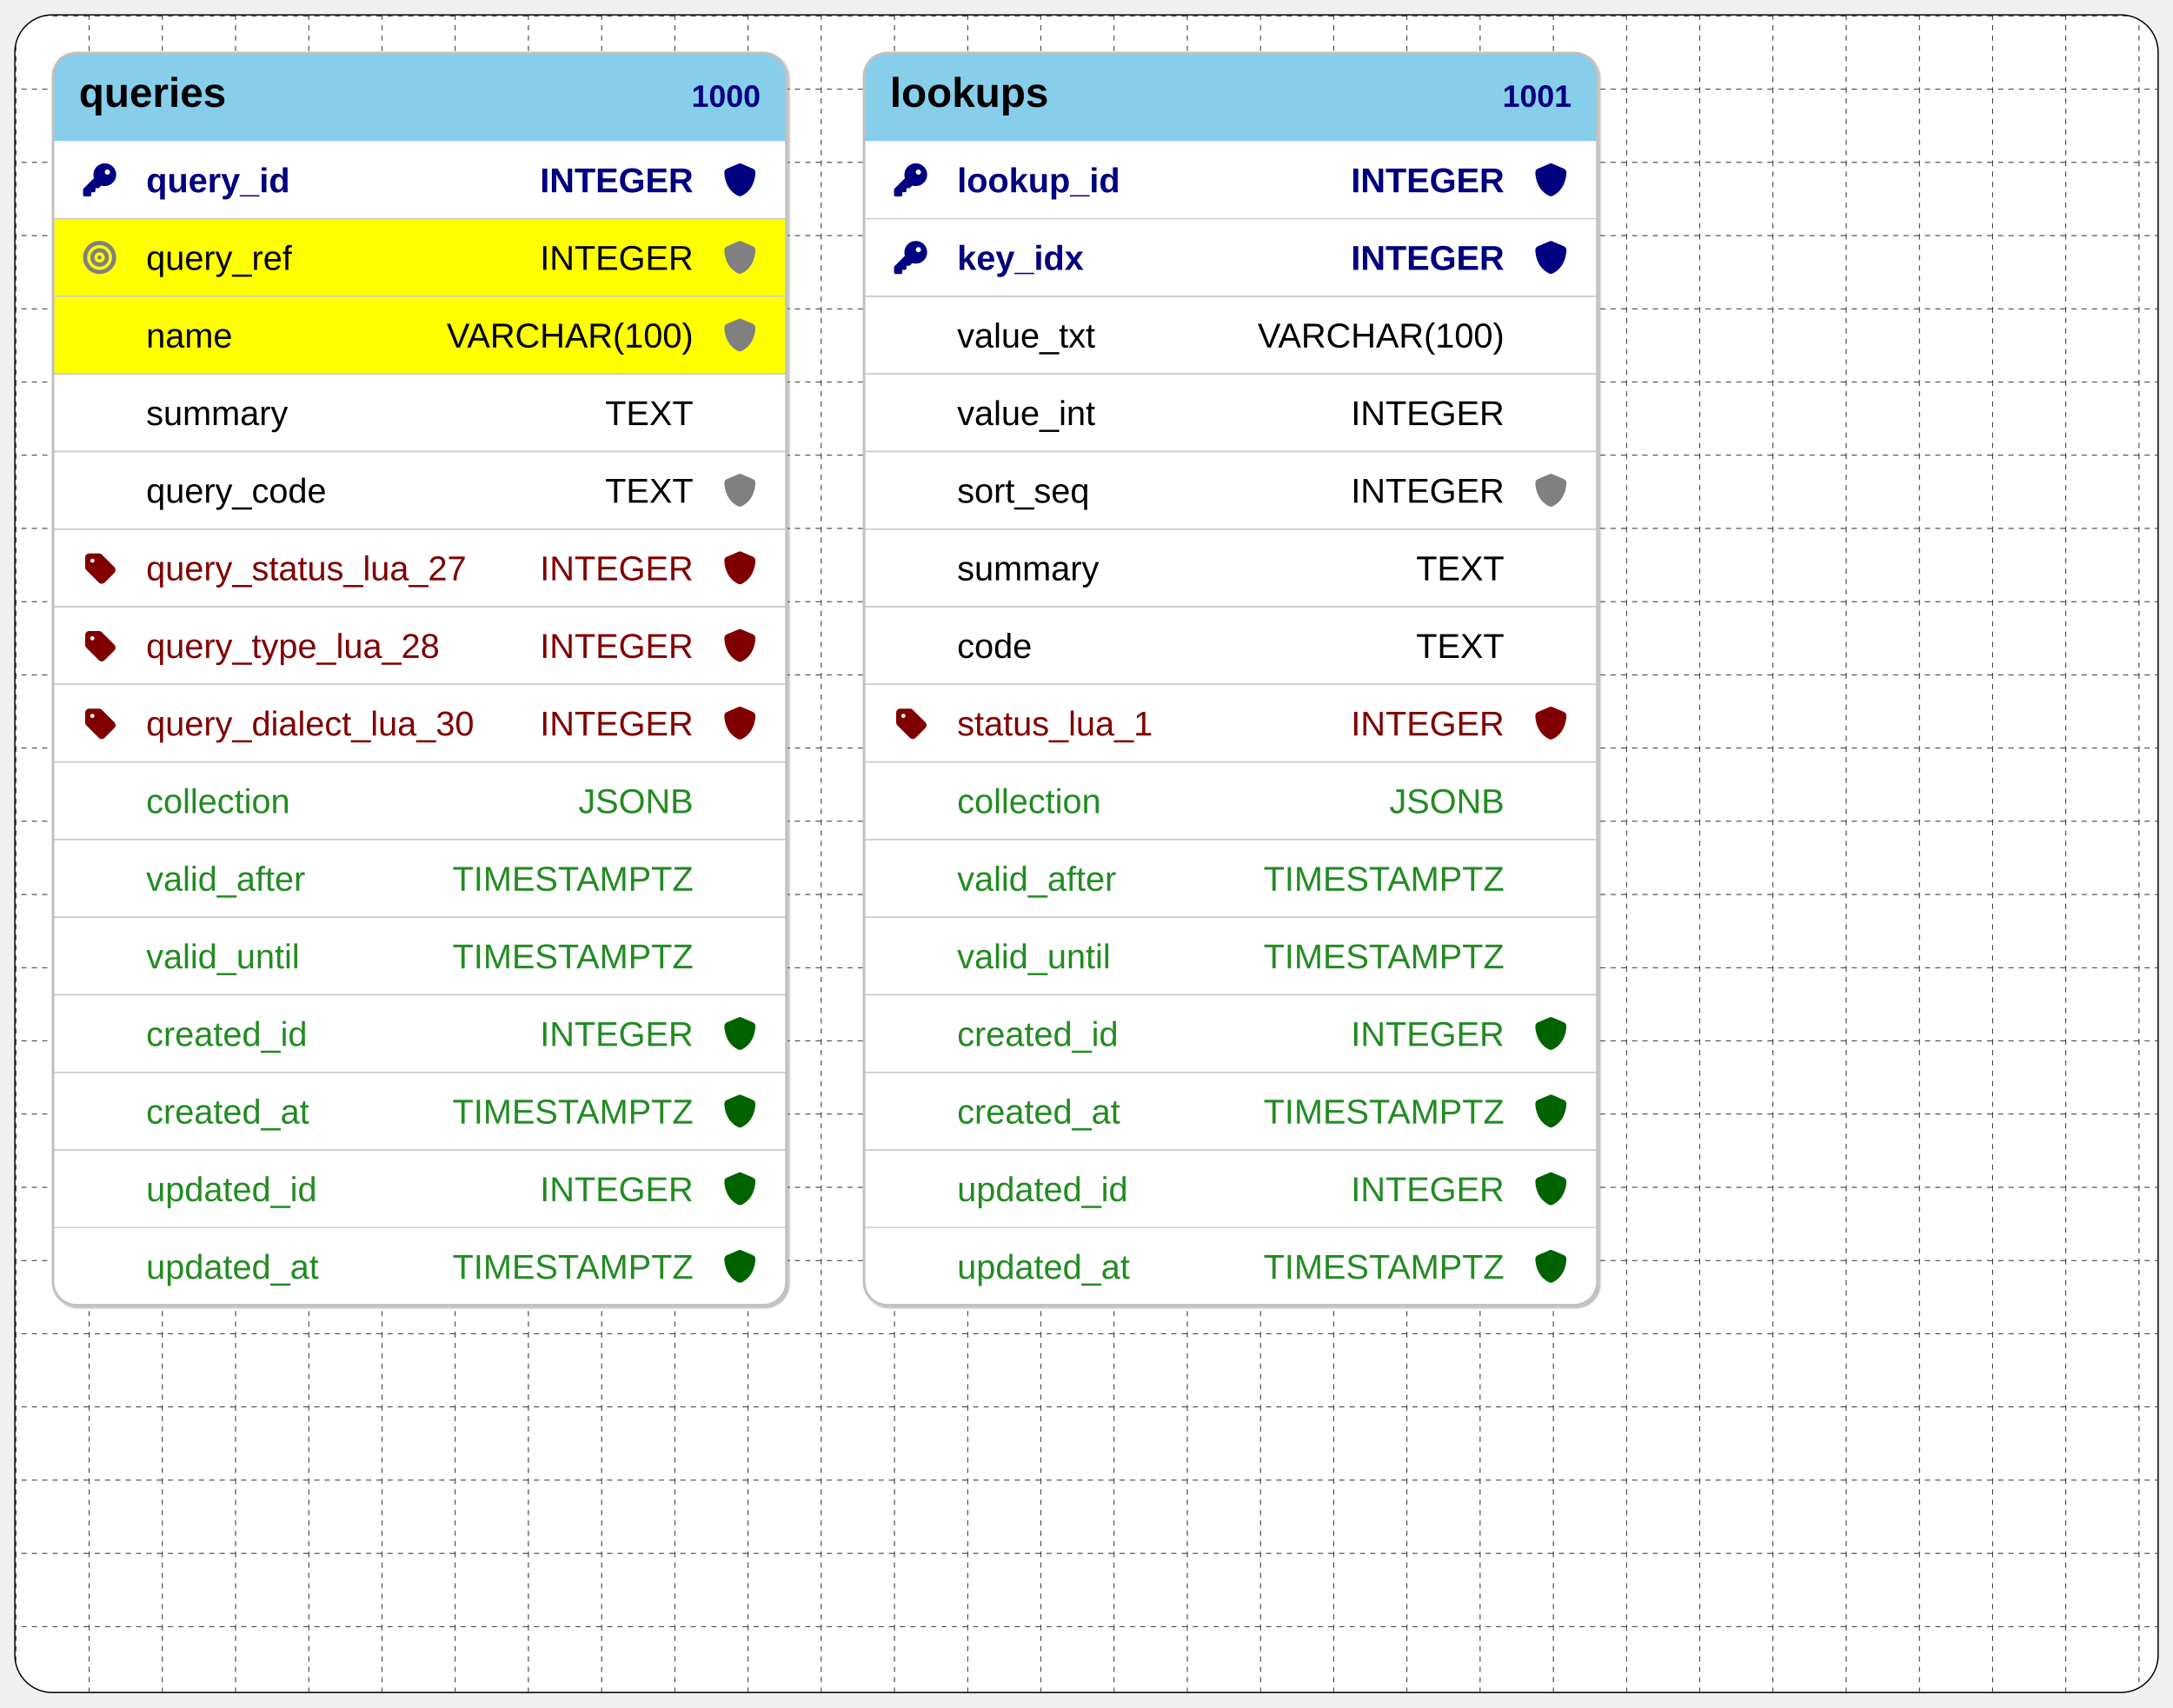
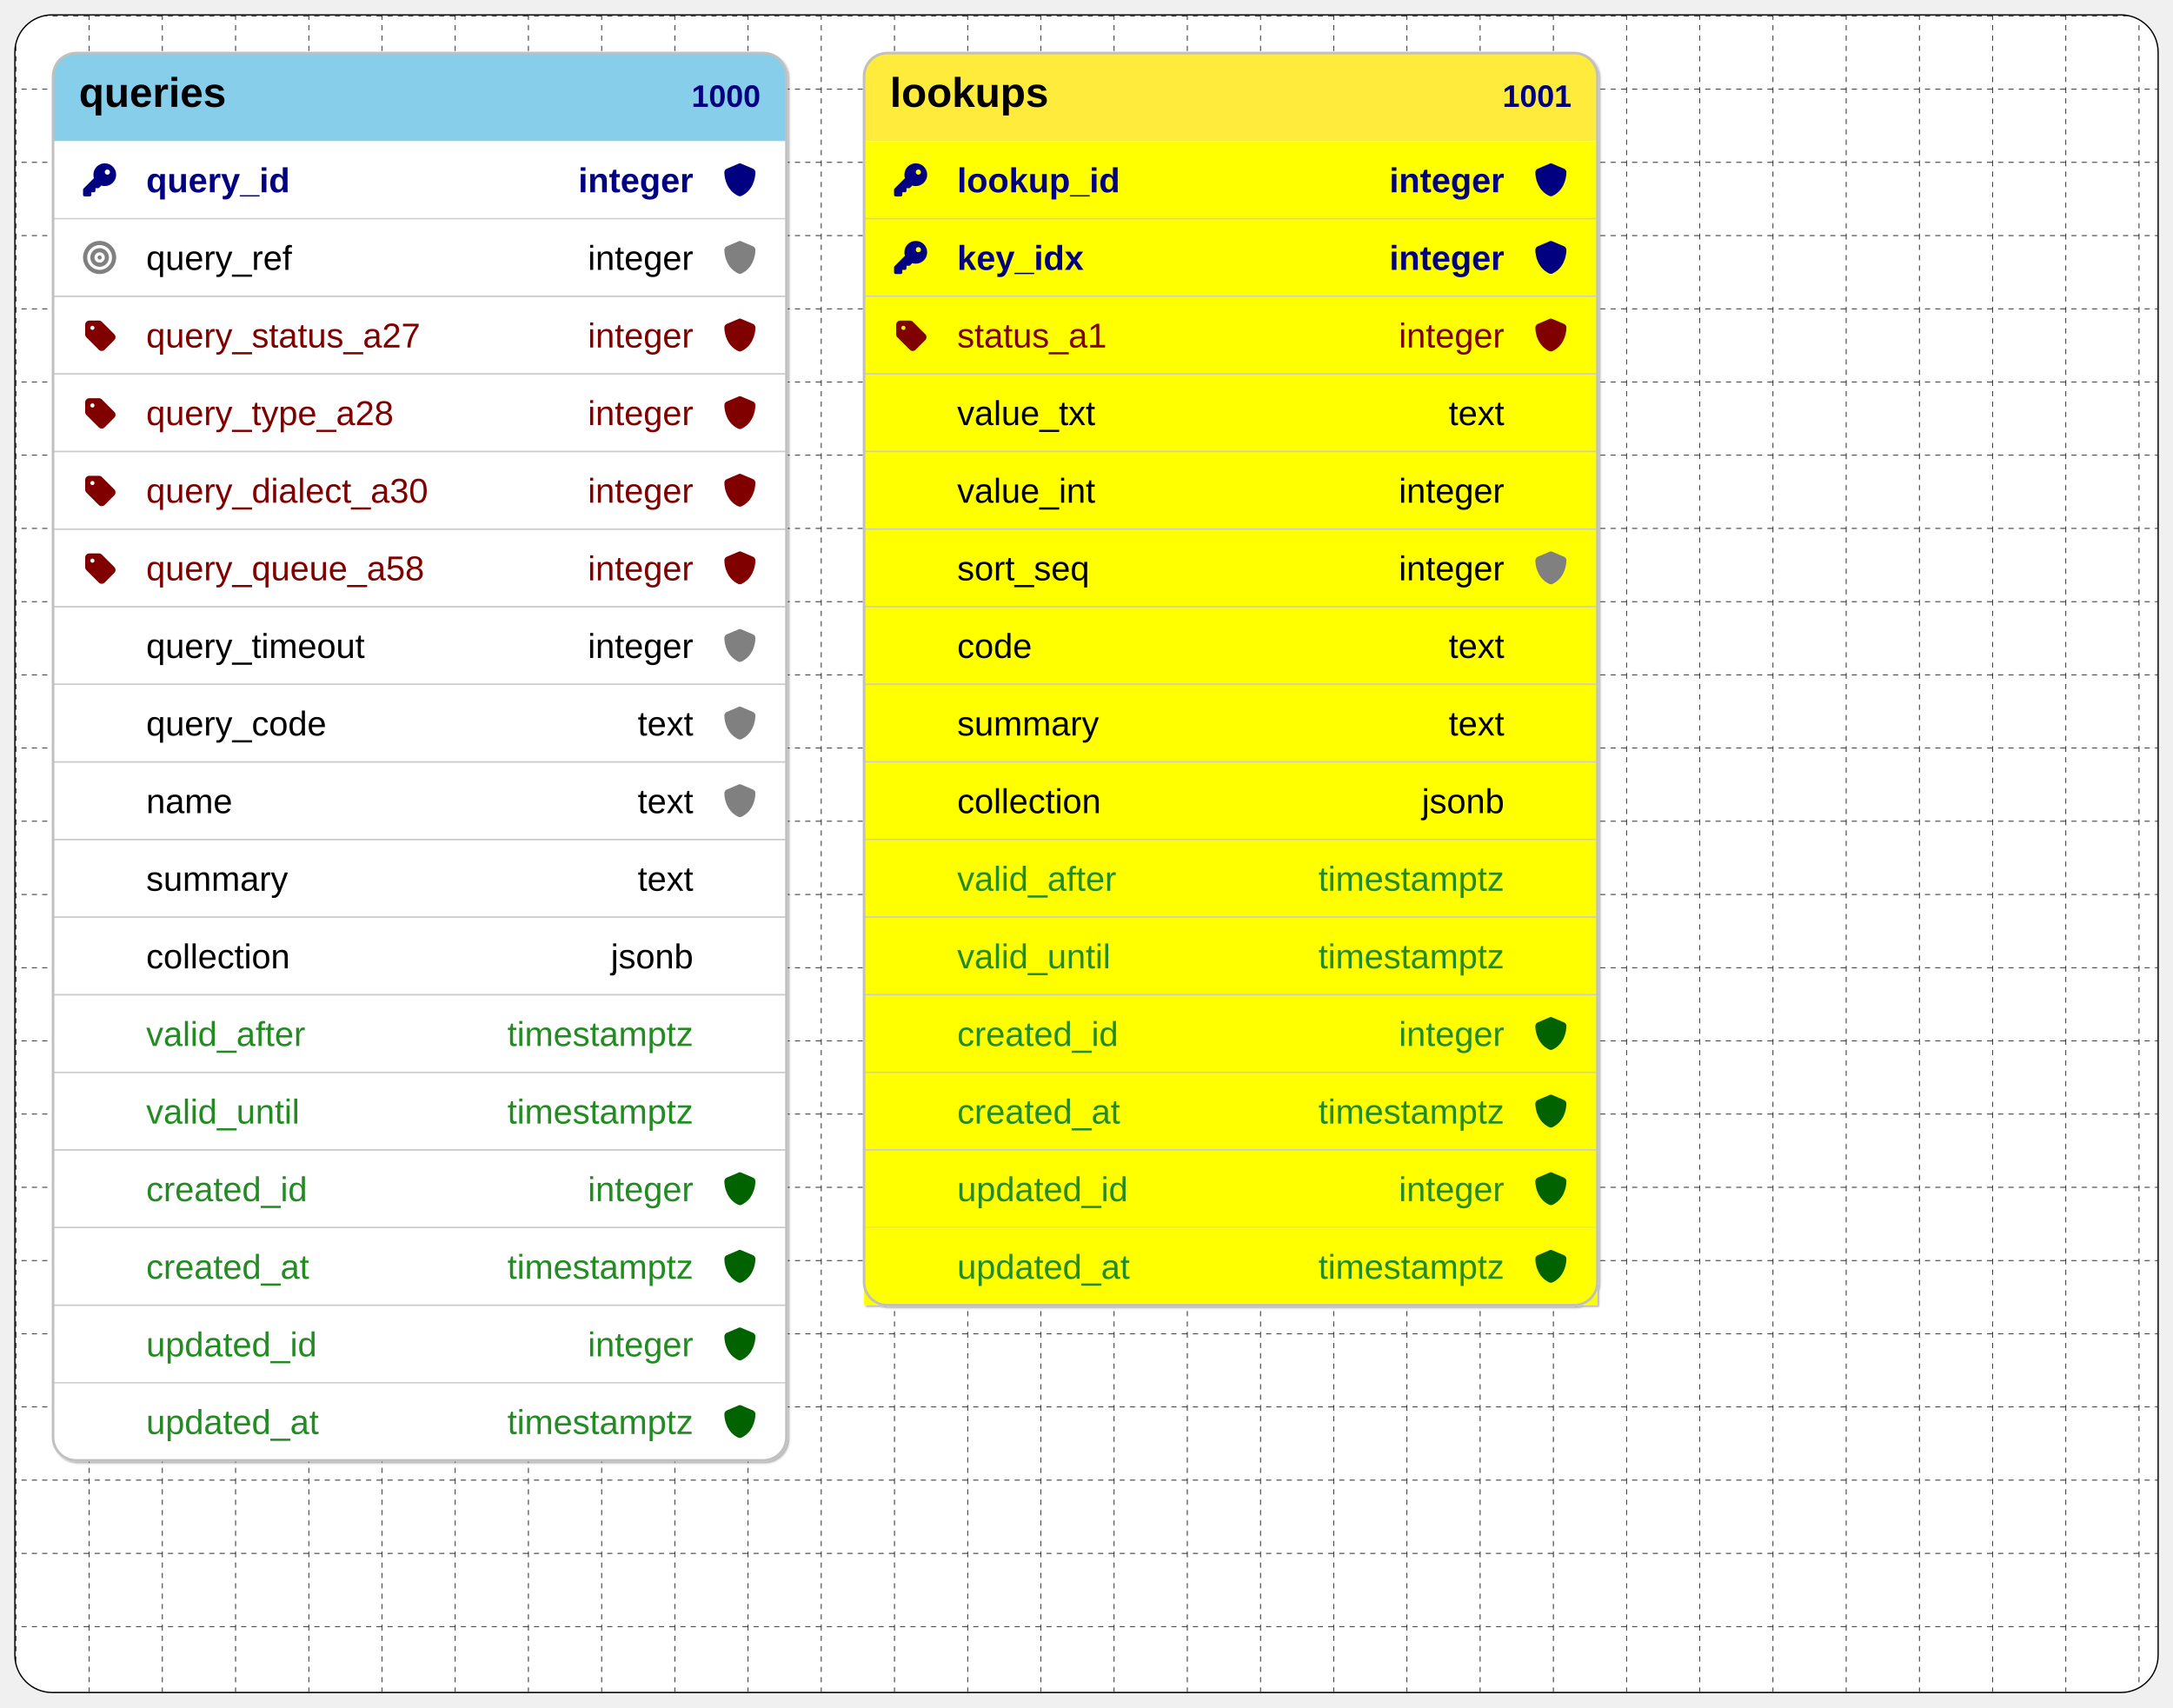
<svg xmlns="http://www.w3.org/2000/svg" width="2520" height="1980" viewBox="0 0 2520 1980">
  <defs>
    <clipPath id="border-clip">
      <rect x="18" y="18" width="2484" height="1944" rx="42.51" ry="42.51" />
    </clipPath>
  </defs>
  <rect x="18" y="18" width="2484" height="1944" fill="none" stroke="black" stroke-width="3" rx="42.51" ry="42.51" />
  <rect x="18" y="18" width="2484" height="1944" fill="white" clip-path="url(#border-clip)" />
  <defs>
    <pattern id="grid" width="84.9" height="84.9" patternUnits="userSpaceOnUse" x="18" y="18">
      <path d="M 84.9 0 L 0 0 0 84.9" fill="none" stroke="black" stroke-width="1.5" stroke-dasharray="6,6" />
    </pattern>
  </defs>
  <rect x="18" y="18" width="2484" height="1944" fill="url(#grid)" clip-path="url(#border-clip)" />
  <g id="erd-content" transform="translate(0, 0)">
    <defs>
      <clipPath id="layout-region-clip">
        <rect x="42.51" y="42.51" width="2434.98" height="1894.98" rx="42.51" ry="42.51" />
      </clipPath>
    </defs>
    <defs>
      <symbol id="not-null-icon-black" viewBox="0 0 640 640">
        <path d="M320 64C324.6 64 329.2 65 333.4 66.9L521.8 146.8C543.8 156.1 560.2 177.8 560.1 204C559.6 303.2 518.8 484.7 346.5 567.2C329.8 575.2 310.4 575.2 293.7 567.2C121.3 484.7 80.6 303.2 80.1 204C80 177.8 96.4 156.1 118.4 146.8L306.7 66.9C310.9 65 315.4 64 320 64z" fill="gray" />
      </symbol>
      <symbol id="not-null-icon-darkgreen" viewBox="0 0 640 640">
        <path d="M320 64C324.6 64 329.2 65 333.4 66.9L521.8 146.8C543.8 156.1 560.2 177.8 560.1 204C559.6 303.2 518.8 484.7 346.5 567.2C329.8 575.2 310.4 575.2 293.7 567.2C121.3 484.7 80.6 303.2 80.1 204C80 177.8 96.4 156.1 118.4 146.8L306.7 66.9C310.9 65 315.4 64 320 64z" fill="darkgreen" />
      </symbol>
      <symbol id="not-null-icon-navy" viewBox="0 0 640 640">
        <path d="M320 64C324.6 64 329.2 65 333.4 66.9L521.8 146.8C543.8 156.1 560.2 177.8 560.1 204C559.6 303.2 518.8 484.7 346.5 567.2C329.8 575.2 310.4 575.2 293.7 567.2C121.3 484.7 80.6 303.2 80.1 204C80 177.8 96.4 156.1 118.4 146.8L306.7 66.9C310.9 65 315.4 64 320 64z" fill="navy" />
      </symbol>
      <symbol id="not-null-icon-maroon" viewBox="0 0 640 640">
        <path d="M320 64C324.6 64 329.2 65 333.4 66.9L521.8 146.8C543.8 156.1 560.2 177.8 560.1 204C559.6 303.2 518.8 484.7 346.5 567.2C329.8 575.2 310.4 575.2 293.7 567.2C121.3 484.7 80.6 303.2 80.1 204C80 177.8 96.4 156.1 118.4 146.8L306.7 66.9C310.9 65 315.4 64 320 64z" fill="maroon" />
      </symbol>
      <symbol id="key-icon-navy" viewBox="0 0 640 640">
        <path d="M400 416C497.2 416 576 337.2 576 240C576 142.8 497.2 64 400 64C302.8 64 224 142.8 224 240C224 258.7 226.9 276.8 232.3 293.7L71 455C66.5 459.5 64 465.6 64 472L64 552C64 565.3 74.7 576 88 576L168 576C181.3 576 192 565.3 192 552L192 512L232 512C245.3 512 256 501.3 256 488L256 448L296 448C302.4 448 308.5 445.5 313 441L346.3 407.7C363.2 413.1 381.3 416 400 416zM440 160C462.1 160 480 177.9 480 200C480 222.1 462.1 240 440 240C417.9 240 400 222.1 400 200C400 177.9 417.9 160 440 160z" fill="navy" />
      </symbol>
      <symbol id="key-icon-darkgreen" viewBox="0 0 640 640">
        <path d="M400 416C497.2 416 576 337.2 576 240C576 142.8 497.2 64 400 64C302.8 64 224 142.8 224 240C224 258.7 226.9 276.8 232.3 293.7L71 455C66.5 459.5 64 465.6 64 472L64 552C64 565.3 74.7 576 88 576L168 576C181.3 576 192 565.3 192 552L192 512L232 512C245.3 512 256 501.3 256 488L256 448L296 448C302.4 448 308.5 445.5 313 441L346.3 407.7C363.2 413.1 381.3 416 400 416zM440 160C462.1 160 480 177.9 480 200C480 222.1 462.1 240 440 240C417.9 240 400 222.1 400 200C400 177.9 417.9 160 440 160z" fill="darkgreen" />
      </symbol>
      <symbol id="key-icon-gray" viewBox="0 0 640 640">
        <path d="M400 416C497.2 416 576 337.2 576 240C576 142.8 497.2 64 400 64C302.8 64 224 142.8 224 240C224 258.7 226.9 276.8 232.3 293.7L71 455C66.5 459.5 64 465.6 64 472L64 552C64 565.3 74.7 576 88 576L168 576C181.3 576 192 565.3 192 552L192 512L232 512C245.3 512 256 501.3 256 488L256 448L296 448C302.4 448 308.5 445.5 313 441L346.3 407.7C363.2 413.1 381.3 416 400 416zM440 160C462.1 160 480 177.9 480 200C480 222.1 462.1 240 440 240C417.9 240 400 222.1 400 200C400 177.9 417.9 160 440 160z" fill="gray" />
      </symbol>
      <symbol id="lookup-icon-gray" viewBox="0 0 640 640">
        <path d="M96.5 160L96.5 309.5C96.5 326.5 103.2 342.8 115.2 354.8L307.2 546.8C332.2 571.8 372.7 571.8 397.7 546.8L547.2 397.3C572.2 372.3 572.2 331.8 547.2 306.8L355.2 114.8C343.2 102.7 327 96 310 96L160.5 96C125.2 96 96.5 124.7 96.5 160zM208.5 176C226.2 176 240.5 190.3 240.5 208C240.5 225.7 226.2 240 208.5 240C190.8 240 176.5 225.7 176.5 208C176.5 190.3 190.8 176 208.5 176z" fill="gray" />
      </symbol>
      <symbol id="lookup-icon-maroon" viewBox="0 0 640 640">
        <path d="M96.5 160L96.5 309.5C96.5 326.5 103.2 342.8 115.2 354.8L307.2 546.8C332.2 571.8 372.7 571.8 397.7 546.8L547.2 397.3C572.2 372.3 572.2 331.8 547.2 306.8L355.2 114.8C343.2 102.7 327 96 310 96L160.5 96C125.2 96 96.5 124.7 96.5 160zM208.5 176C226.2 176 240.5 190.3 240.5 208C240.5 225.7 226.2 240 208.5 240C190.8 240 176.5 225.7 176.5 208C176.5 190.3 190.8 176 208.5 176z" fill="maroon" />
      </symbol>
      <symbol id="unique-icon-gray" viewBox="0 0 640 640">
        <path d="M512 320C512 214 426 128 320 128C214 128 128 214 128 320C128 426 214 512 320 512C426 512 512 426 512 320zM64 320C64 178.6 178.6 64 320 64C461.4 64 576 178.6 576 320C576 461.4 461.4 576 320 576C178.6 576 64 461.4 64 320zM320 400C364.2 400 400 364.2 400 320C400 275.8 364.2 240 320 240C275.8 240 240 275.8 240 320C240 364.2 275.8 400 320 400zM320 176C399.5 176 464 240.5 464 320C464 399.5 399.5 464 320 464C240.5 464 176 399.5 176 320C176 240.5 240.5 176 320 176zM288 320C288 302.3 302.3 288 320 288C337.7 288 352 302.3 352 320C352 337.7 337.7 352 320 352C302.3 352 288 337.7 288 320z" fill="gray" />
      </symbol>
    </defs>
    <g clip-path="url(#layout-region-clip)">
      <defs>
        <filter id="shadow-queries" x="-20%" y="-20%" width="140%" height="140%">
          <feDropShadow dx="2" dy="2" stdDeviation="1.5" flood-color="rgba(0,0,0,0.3)" />
        </filter>
      </defs>
      <g transform="translate(59.52, 59.52)" filter="url(#shadow-queries)">
-         <rect x="2" y="2" width="850.5" height="1452.06" fill="white" stroke="transparent" stroke-width="3" rx="27" ry="27" />
+         <rect x="2" y="2" width="850.5" height="1632.06" fill="white" stroke="transparent" stroke-width="3" rx="27" ry="27" />
        <path d="M 29 2 L 825.5 2 Q 852.5 2 852.5 29 L 852.5 104.06 L 2 104.06 L 2 29 Q 2 2 29 2 Z" fill="skyblue" stroke="transparent" stroke-width="6" />
        <text x="32" y="64.37" font-family="Cairo, Arial, sans-serif" font-size="48" font-weight="bold">queries</text>
        <text x="822.5" y="64.37" font-family="Cairo, Arial, sans-serif" font-size="36" font-weight="bold" fill="navy" text-anchor="end">1000</text>
        <rect x="2" y="104.06" width="850.5" height="90" fill="transparent" stroke="transparent" stroke-width="1.5" />
        <use href="#key-icon-navy" x="32" y="125.06" width="48" height="48" rx="9.6" ry="9.6" />
        <use href="#not-null-icon-navy" x="774.5" y="125.06" width="48" height="48" rx="9.6" ry="9.6" />
        <text x="110" y="163.46" font-family="Cairo, Arial, sans-serif" font-size="40" fill="navy" font-weight="bold">query_id</text>
-         <text x="744.5" y="163.46" font-family="Cairo, Arial, sans-serif" font-size="40" text-anchor="end" fill="navy" font-weight="bold">INTEGER</text>
-         <rect x="2" y="194.06" width="850.5" height="90" fill="yellow" stroke="#cccccc" stroke-width="1.5" />
+         <text x="744.5" y="163.46" font-family="Cairo, Arial, sans-serif" font-size="40" text-anchor="end" fill="navy" font-weight="bold">integer</text>
+         <rect x="2" y="194.06" width="850.5" height="90" fill="transparent" stroke="#cccccc" stroke-width="1.5" />
        <use href="#unique-icon-gray" x="32" y="215.06" width="48" height="48" rx="9.6" ry="9.6" />
        <use href="#not-null-icon-black" x="774.5" y="215.06" width="48" height="48" rx="9.6" ry="9.6" />
        <text x="110" y="253.46" font-family="Cairo, Arial, sans-serif" font-size="40" fill="black" font-weight="normal">query_ref</text>
-         <text x="744.5" y="253.46" font-family="Cairo, Arial, sans-serif" font-size="40" text-anchor="end" fill="black" font-weight="normal">INTEGER</text>
-         <rect x="2" y="284.06" width="850.5" height="90" fill="yellow" stroke="#cccccc" stroke-width="1.5" />
-         <use href="#not-null-icon-black" x="774.5" y="305.06" width="48" height="48" rx="9.6" ry="9.6" />
-         <text x="110" y="343.46" font-family="Cairo, Arial, sans-serif" font-size="40" fill="black" font-weight="normal">name</text>
-         <text x="744.5" y="343.46" font-family="Cairo, Arial, sans-serif" font-size="40" text-anchor="end" fill="black" font-weight="normal">VARCHAR(100)</text>
+         <text x="744.5" y="253.46" font-family="Cairo, Arial, sans-serif" font-size="40" text-anchor="end" fill="black" font-weight="normal">integer</text>
+         <rect x="2" y="284.06" width="850.5" height="90" fill="transparent" stroke="#cccccc" stroke-width="1.5" />
+         <use href="#lookup-icon-maroon" x="32" y="305.06" width="48" height="48" rx="9.6" ry="9.6" />
+         <use href="#not-null-icon-maroon" x="774.5" y="305.06" width="48" height="48" rx="9.6" ry="9.6" />
+         <text x="110" y="343.46" font-family="Cairo, Arial, sans-serif" font-size="40" fill="maroon" font-weight="normal">query_status_a27</text>
+         <text x="744.5" y="343.46" font-family="Cairo, Arial, sans-serif" font-size="40" text-anchor="end" fill="maroon" font-weight="normal">integer</text>
        <rect x="2" y="374.06" width="850.5" height="90" fill="transparent" stroke="#cccccc" stroke-width="1.5" />
-         <text x="110" y="433.46" font-family="Cairo, Arial, sans-serif" font-size="40" fill="black" font-weight="normal">summary</text>
-         <text x="744.5" y="433.46" font-family="Cairo, Arial, sans-serif" font-size="40" text-anchor="end" fill="black" font-weight="normal">TEXT</text>
+         <use href="#lookup-icon-maroon" x="32" y="395.06" width="48" height="48" rx="9.6" ry="9.6" />
+         <use href="#not-null-icon-maroon" x="774.5" y="395.06" width="48" height="48" rx="9.6" ry="9.6" />
+         <text x="110" y="433.46" font-family="Cairo, Arial, sans-serif" font-size="40" fill="maroon" font-weight="normal">query_type_a28</text>
+         <text x="744.5" y="433.46" font-family="Cairo, Arial, sans-serif" font-size="40" text-anchor="end" fill="maroon" font-weight="normal">integer</text>
        <rect x="2" y="464.06" width="850.5" height="90" fill="transparent" stroke="#cccccc" stroke-width="1.5" />
-         <use href="#not-null-icon-black" x="774.5" y="485.06" width="48" height="48" rx="9.6" ry="9.6" />
-         <text x="110" y="523.46" font-family="Cairo, Arial, sans-serif" font-size="40" fill="black" font-weight="normal">query_code</text>
-         <text x="744.5" y="523.46" font-family="Cairo, Arial, sans-serif" font-size="40" text-anchor="end" fill="black" font-weight="normal">TEXT</text>
+         <use href="#lookup-icon-maroon" x="32" y="485.06" width="48" height="48" rx="9.6" ry="9.6" />
+         <use href="#not-null-icon-maroon" x="774.5" y="485.06" width="48" height="48" rx="9.6" ry="9.6" />
+         <text x="110" y="523.46" font-family="Cairo, Arial, sans-serif" font-size="40" fill="maroon" font-weight="normal">query_dialect_a30</text>
+         <text x="744.5" y="523.46" font-family="Cairo, Arial, sans-serif" font-size="40" text-anchor="end" fill="maroon" font-weight="normal">integer</text>
        <rect x="2" y="554.06" width="850.5" height="90" fill="transparent" stroke="#cccccc" stroke-width="1.5" />
        <use href="#lookup-icon-maroon" x="32" y="575.06" width="48" height="48" rx="9.6" ry="9.6" />
        <use href="#not-null-icon-maroon" x="774.5" y="575.06" width="48" height="48" rx="9.6" ry="9.6" />
-         <text x="110" y="613.46" font-family="Cairo, Arial, sans-serif" font-size="40" fill="maroon" font-weight="normal">query_status_lua_27</text>
-         <text x="744.5" y="613.46" font-family="Cairo, Arial, sans-serif" font-size="40" text-anchor="end" fill="maroon" font-weight="normal">INTEGER</text>
+         <text x="110" y="613.46" font-family="Cairo, Arial, sans-serif" font-size="40" fill="maroon" font-weight="normal">query_queue_a58</text>
+         <text x="744.5" y="613.46" font-family="Cairo, Arial, sans-serif" font-size="40" text-anchor="end" fill="maroon" font-weight="normal">integer</text>
        <rect x="2" y="644.06" width="850.5" height="90" fill="transparent" stroke="#cccccc" stroke-width="1.5" />
-         <use href="#lookup-icon-maroon" x="32" y="665.06" width="48" height="48" rx="9.6" ry="9.6" />
-         <use href="#not-null-icon-maroon" x="774.5" y="665.06" width="48" height="48" rx="9.6" ry="9.6" />
-         <text x="110" y="703.46" font-family="Cairo, Arial, sans-serif" font-size="40" fill="maroon" font-weight="normal">query_type_lua_28</text>
-         <text x="744.5" y="703.46" font-family="Cairo, Arial, sans-serif" font-size="40" text-anchor="end" fill="maroon" font-weight="normal">INTEGER</text>
+         <use href="#not-null-icon-black" x="774.5" y="665.06" width="48" height="48" rx="9.6" ry="9.6" />
+         <text x="110" y="703.46" font-family="Cairo, Arial, sans-serif" font-size="40" fill="black" font-weight="normal">query_timeout</text>
+         <text x="744.5" y="703.46" font-family="Cairo, Arial, sans-serif" font-size="40" text-anchor="end" fill="black" font-weight="normal">integer</text>
        <rect x="2" y="734.06" width="850.5" height="90" fill="transparent" stroke="#cccccc" stroke-width="1.5" />
-         <use href="#lookup-icon-maroon" x="32" y="755.06" width="48" height="48" rx="9.6" ry="9.6" />
-         <use href="#not-null-icon-maroon" x="774.5" y="755.06" width="48" height="48" rx="9.6" ry="9.6" />
-         <text x="110" y="793.46" font-family="Cairo, Arial, sans-serif" font-size="40" fill="maroon" font-weight="normal">query_dialect_lua_30</text>
-         <text x="744.5" y="793.46" font-family="Cairo, Arial, sans-serif" font-size="40" text-anchor="end" fill="maroon" font-weight="normal">INTEGER</text>
+         <use href="#not-null-icon-black" x="774.5" y="755.06" width="48" height="48" rx="9.6" ry="9.6" />
+         <text x="110" y="793.46" font-family="Cairo, Arial, sans-serif" font-size="40" fill="black" font-weight="normal">query_code</text>
+         <text x="744.5" y="793.46" font-family="Cairo, Arial, sans-serif" font-size="40" text-anchor="end" fill="black" font-weight="normal">text</text>
        <rect x="2" y="824.06" width="850.5" height="90" fill="transparent" stroke="#cccccc" stroke-width="1.5" />
-         <text x="110" y="883.46" font-family="Cairo, Arial, sans-serif" font-size="40" fill="forestgreen" font-weight="normal">collection</text>
-         <text x="744.5" y="883.46" font-family="Cairo, Arial, sans-serif" font-size="40" text-anchor="end" fill="forestgreen" font-weight="normal">JSONB</text>
+         <use href="#not-null-icon-black" x="774.5" y="845.06" width="48" height="48" rx="9.6" ry="9.6" />
+         <text x="110" y="883.46" font-family="Cairo, Arial, sans-serif" font-size="40" fill="black" font-weight="normal">name</text>
+         <text x="744.5" y="883.46" font-family="Cairo, Arial, sans-serif" font-size="40" text-anchor="end" fill="black" font-weight="normal">text</text>
        <rect x="2" y="914.06" width="850.5" height="90" fill="transparent" stroke="#cccccc" stroke-width="1.5" />
-         <text x="110" y="973.46" font-family="Cairo, Arial, sans-serif" font-size="40" fill="forestgreen" font-weight="normal">valid_after</text>
-         <text x="744.5" y="973.46" font-family="Cairo, Arial, sans-serif" font-size="40" text-anchor="end" fill="forestgreen" font-weight="normal">TIMESTAMPTZ</text>
+         <text x="110" y="973.46" font-family="Cairo, Arial, sans-serif" font-size="40" fill="black" font-weight="normal">summary</text>
+         <text x="744.5" y="973.46" font-family="Cairo, Arial, sans-serif" font-size="40" text-anchor="end" fill="black" font-weight="normal">text</text>
        <rect x="2" y="1004.06" width="850.5" height="90" fill="transparent" stroke="#cccccc" stroke-width="1.5" />
-         <text x="110" y="1063.46" font-family="Cairo, Arial, sans-serif" font-size="40" fill="forestgreen" font-weight="normal">valid_until</text>
-         <text x="744.5" y="1063.46" font-family="Cairo, Arial, sans-serif" font-size="40" text-anchor="end" fill="forestgreen" font-weight="normal">TIMESTAMPTZ</text>
+         <text x="110" y="1063.46" font-family="Cairo, Arial, sans-serif" font-size="40" fill="black" font-weight="normal">collection</text>
+         <text x="744.5" y="1063.46" font-family="Cairo, Arial, sans-serif" font-size="40" text-anchor="end" fill="black" font-weight="normal">jsonb</text>
        <rect x="2" y="1094.06" width="850.5" height="90" fill="transparent" stroke="#cccccc" stroke-width="1.5" />
-         <use href="#not-null-icon-darkgreen" x="774.5" y="1115.06" width="48" height="48" rx="9.6" ry="9.6" />
-         <text x="110" y="1153.46" font-family="Cairo, Arial, sans-serif" font-size="40" fill="forestgreen" font-weight="normal">created_id</text>
-         <text x="744.5" y="1153.46" font-family="Cairo, Arial, sans-serif" font-size="40" text-anchor="end" fill="forestgreen" font-weight="normal">INTEGER</text>
+         <text x="110" y="1153.46" font-family="Cairo, Arial, sans-serif" font-size="40" fill="forestgreen" font-weight="normal">valid_after</text>
+         <text x="744.5" y="1153.46" font-family="Cairo, Arial, sans-serif" font-size="40" text-anchor="end" fill="forestgreen" font-weight="normal">timestamptz</text>
        <rect x="2" y="1184.06" width="850.5" height="90" fill="transparent" stroke="#cccccc" stroke-width="1.5" />
-         <use href="#not-null-icon-darkgreen" x="774.5" y="1205.06" width="48" height="48" rx="9.6" ry="9.6" />
-         <text x="110" y="1243.46" font-family="Cairo, Arial, sans-serif" font-size="40" fill="forestgreen" font-weight="normal">created_at</text>
-         <text x="744.5" y="1243.46" font-family="Cairo, Arial, sans-serif" font-size="40" text-anchor="end" fill="forestgreen" font-weight="normal">TIMESTAMPTZ</text>
+         <text x="110" y="1243.46" font-family="Cairo, Arial, sans-serif" font-size="40" fill="forestgreen" font-weight="normal">valid_until</text>
+         <text x="744.5" y="1243.46" font-family="Cairo, Arial, sans-serif" font-size="40" text-anchor="end" fill="forestgreen" font-weight="normal">timestamptz</text>
        <rect x="2" y="1274.06" width="850.5" height="90" fill="transparent" stroke="#cccccc" stroke-width="1.5" />
        <use href="#not-null-icon-darkgreen" x="774.5" y="1295.06" width="48" height="48" rx="9.6" ry="9.6" />
-         <text x="110" y="1333.46" font-family="Cairo, Arial, sans-serif" font-size="40" fill="forestgreen" font-weight="normal">updated_id</text>
-         <text x="744.5" y="1333.46" font-family="Cairo, Arial, sans-serif" font-size="40" text-anchor="end" fill="forestgreen" font-weight="normal">INTEGER</text>
-         <rect x="2" y="1364.06" width="850.5" height="90" fill="transparent" stroke="transparent" stroke-width="1.5" />
+         <text x="110" y="1333.46" font-family="Cairo, Arial, sans-serif" font-size="40" fill="forestgreen" font-weight="normal">created_id</text>
+         <text x="744.5" y="1333.46" font-family="Cairo, Arial, sans-serif" font-size="40" text-anchor="end" fill="forestgreen" font-weight="normal">integer</text>
+         <rect x="2" y="1364.06" width="850.5" height="90" fill="transparent" stroke="#cccccc" stroke-width="1.5" />
        <use href="#not-null-icon-darkgreen" x="774.5" y="1385.06" width="48" height="48" rx="9.6" ry="9.6" />
-         <text x="110" y="1423.46" font-family="Cairo, Arial, sans-serif" font-size="40" fill="forestgreen" font-weight="normal">updated_at</text>
-         <text x="744.5" y="1423.46" font-family="Cairo, Arial, sans-serif" font-size="40" text-anchor="end" fill="forestgreen" font-weight="normal">TIMESTAMPTZ</text>
-         <rect x="2" y="2" width="850.5" height="1452.06" fill="transparent" stroke="silver" stroke-width="3" rx="27" ry="27" />
+         <text x="110" y="1423.46" font-family="Cairo, Arial, sans-serif" font-size="40" fill="forestgreen" font-weight="normal">created_at</text>
+         <text x="744.5" y="1423.46" font-family="Cairo, Arial, sans-serif" font-size="40" text-anchor="end" fill="forestgreen" font-weight="normal">timestamptz</text>
+         <rect x="2" y="1454.06" width="850.5" height="90" fill="transparent" stroke="#cccccc" stroke-width="1.5" />
+         <use href="#not-null-icon-darkgreen" x="774.5" y="1475.06" width="48" height="48" rx="9.6" ry="9.6" />
+         <text x="110" y="1513.46" font-family="Cairo, Arial, sans-serif" font-size="40" fill="forestgreen" font-weight="normal">updated_id</text>
+         <text x="744.5" y="1513.46" font-family="Cairo, Arial, sans-serif" font-size="40" text-anchor="end" fill="forestgreen" font-weight="normal">integer</text>
+         <rect x="2" y="1544.06" width="850.5" height="90" fill="transparent" stroke="transparent" stroke-width="1.5" />
+         <use href="#not-null-icon-darkgreen" x="774.5" y="1565.06" width="48" height="48" rx="9.6" ry="9.6" />
+         <text x="110" y="1603.46" font-family="Cairo, Arial, sans-serif" font-size="40" fill="forestgreen" font-weight="normal">updated_at</text>
+         <text x="744.5" y="1603.46" font-family="Cairo, Arial, sans-serif" font-size="40" text-anchor="end" fill="forestgreen" font-weight="normal">timestamptz</text>
+         <rect x="2" y="2" width="850.5" height="1632.06" fill="transparent" stroke="silver" stroke-width="3" rx="27" ry="27" />
      </g>
      <defs>
        <filter id="shadow-lookups" x="-20%" y="-20%" width="140%" height="140%">
          <feDropShadow dx="2" dy="2" stdDeviation="1.5" flood-color="rgba(0,0,0,0.3)" />
        </filter>
      </defs>
      <g transform="translate(1000.02, 59.52)" filter="url(#shadow-lookups)">
        <rect x="2" y="2" width="850.5" height="1452.06" fill="white" stroke="transparent" stroke-width="3" rx="27" ry="27" />
-         <path d="M 29 2 L 825.5 2 Q 852.5 2 852.5 29 L 852.5 104.06 L 2 104.06 L 2 29 Q 2 2 29 2 Z" fill="skyblue" stroke="transparent" stroke-width="6" />
+         <path d="M 29 2 L 825.5 2 Q 852.5 2 852.5 29 L 852.5 104.06 L 2 104.06 L 2 29 Q 2 2 29 2 Z" fill="#ffeb3b" stroke="transparent" stroke-width="6" />
        <text x="32" y="64.37" font-family="Cairo, Arial, sans-serif" font-size="48" font-weight="bold">lookups</text>
        <text x="822.5" y="64.37" font-family="Cairo, Arial, sans-serif" font-size="36" font-weight="bold" fill="navy" text-anchor="end">1001</text>
-         <rect x="2" y="104.06" width="850.5" height="90" fill="transparent" stroke="transparent" stroke-width="1.5" />
+         <rect x="2" y="104.06" width="850.5" height="90" fill="yellow" stroke="transparent" stroke-width="1.5" />
        <use href="#key-icon-navy" x="32" y="125.06" width="48" height="48" rx="9.6" ry="9.6" />
        <use href="#not-null-icon-navy" x="774.5" y="125.06" width="48" height="48" rx="9.6" ry="9.6" />
        <text x="110" y="163.46" font-family="Cairo, Arial, sans-serif" font-size="40" fill="navy" font-weight="bold">lookup_id</text>
-         <text x="744.5" y="163.46" font-family="Cairo, Arial, sans-serif" font-size="40" text-anchor="end" fill="navy" font-weight="bold">INTEGER</text>
-         <rect x="2" y="194.06" width="850.5" height="90" fill="transparent" stroke="#cccccc" stroke-width="1.5" />
+         <text x="744.5" y="163.46" font-family="Cairo, Arial, sans-serif" font-size="40" text-anchor="end" fill="navy" font-weight="bold">integer</text>
+         <rect x="2" y="194.06" width="850.5" height="90" fill="yellow" stroke="#cccccc" stroke-width="1.5" />
        <use href="#key-icon-navy" x="32" y="215.06" width="48" height="48" rx="9.6" ry="9.6" />
        <use href="#not-null-icon-navy" x="774.5" y="215.06" width="48" height="48" rx="9.6" ry="9.6" />
        <text x="110" y="253.46" font-family="Cairo, Arial, sans-serif" font-size="40" fill="navy" font-weight="bold">key_idx</text>
-         <text x="744.5" y="253.46" font-family="Cairo, Arial, sans-serif" font-size="40" text-anchor="end" fill="navy" font-weight="bold">INTEGER</text>
-         <rect x="2" y="284.06" width="850.5" height="90" fill="transparent" stroke="#cccccc" stroke-width="1.5" />
-         <text x="110" y="343.46" font-family="Cairo, Arial, sans-serif" font-size="40" fill="black" font-weight="normal">value_txt</text>
-         <text x="744.5" y="343.46" font-family="Cairo, Arial, sans-serif" font-size="40" text-anchor="end" fill="black" font-weight="normal">VARCHAR(100)</text>
-         <rect x="2" y="374.06" width="850.5" height="90" fill="transparent" stroke="#cccccc" stroke-width="1.5" />
-         <text x="110" y="433.46" font-family="Cairo, Arial, sans-serif" font-size="40" fill="black" font-weight="normal">value_int</text>
-         <text x="744.5" y="433.46" font-family="Cairo, Arial, sans-serif" font-size="40" text-anchor="end" fill="black" font-weight="normal">INTEGER</text>
-         <rect x="2" y="464.06" width="850.5" height="90" fill="transparent" stroke="#cccccc" stroke-width="1.5" />
-         <use href="#not-null-icon-black" x="774.5" y="485.06" width="48" height="48" rx="9.6" ry="9.6" />
-         <text x="110" y="523.46" font-family="Cairo, Arial, sans-serif" font-size="40" fill="black" font-weight="normal">sort_seq</text>
-         <text x="744.5" y="523.46" font-family="Cairo, Arial, sans-serif" font-size="40" text-anchor="end" fill="black" font-weight="normal">INTEGER</text>
-         <rect x="2" y="554.06" width="850.5" height="90" fill="transparent" stroke="#cccccc" stroke-width="1.5" />
-         <text x="110" y="613.46" font-family="Cairo, Arial, sans-serif" font-size="40" fill="black" font-weight="normal">summary</text>
-         <text x="744.5" y="613.46" font-family="Cairo, Arial, sans-serif" font-size="40" text-anchor="end" fill="black" font-weight="normal">TEXT</text>
-         <rect x="2" y="644.06" width="850.5" height="90" fill="transparent" stroke="#cccccc" stroke-width="1.5" />
+         <text x="744.5" y="253.46" font-family="Cairo, Arial, sans-serif" font-size="40" text-anchor="end" fill="navy" font-weight="bold">integer</text>
+         <rect x="2" y="284.06" width="850.5" height="90" fill="yellow" stroke="#cccccc" stroke-width="1.5" />
+         <use href="#lookup-icon-maroon" x="32" y="305.06" width="48" height="48" rx="9.6" ry="9.6" />
+         <use href="#not-null-icon-maroon" x="774.5" y="305.06" width="48" height="48" rx="9.6" ry="9.6" />
+         <text x="110" y="343.46" font-family="Cairo, Arial, sans-serif" font-size="40" fill="maroon" font-weight="normal">status_a1</text>
+         <text x="744.5" y="343.46" font-family="Cairo, Arial, sans-serif" font-size="40" text-anchor="end" fill="maroon" font-weight="normal">integer</text>
+         <rect x="2" y="374.06" width="850.5" height="90" fill="yellow" stroke="#cccccc" stroke-width="1.5" />
+         <text x="110" y="433.46" font-family="Cairo, Arial, sans-serif" font-size="40" fill="black" font-weight="normal">value_txt</text>
+         <text x="744.5" y="433.46" font-family="Cairo, Arial, sans-serif" font-size="40" text-anchor="end" fill="black" font-weight="normal">text</text>
+         <rect x="2" y="464.06" width="850.5" height="90" fill="yellow" stroke="#cccccc" stroke-width="1.5" />
+         <text x="110" y="523.46" font-family="Cairo, Arial, sans-serif" font-size="40" fill="black" font-weight="normal">value_int</text>
+         <text x="744.5" y="523.46" font-family="Cairo, Arial, sans-serif" font-size="40" text-anchor="end" fill="black" font-weight="normal">integer</text>
+         <rect x="2" y="554.06" width="850.5" height="90" fill="yellow" stroke="#cccccc" stroke-width="1.5" />
+         <use href="#not-null-icon-black" x="774.5" y="575.06" width="48" height="48" rx="9.6" ry="9.6" />
+         <text x="110" y="613.46" font-family="Cairo, Arial, sans-serif" font-size="40" fill="black" font-weight="normal">sort_seq</text>
+         <text x="744.5" y="613.46" font-family="Cairo, Arial, sans-serif" font-size="40" text-anchor="end" fill="black" font-weight="normal">integer</text>
+         <rect x="2" y="644.06" width="850.5" height="90" fill="yellow" stroke="#cccccc" stroke-width="1.5" />
        <text x="110" y="703.46" font-family="Cairo, Arial, sans-serif" font-size="40" fill="black" font-weight="normal">code</text>
-         <text x="744.5" y="703.46" font-family="Cairo, Arial, sans-serif" font-size="40" text-anchor="end" fill="black" font-weight="normal">TEXT</text>
-         <rect x="2" y="734.06" width="850.5" height="90" fill="transparent" stroke="#cccccc" stroke-width="1.5" />
-         <use href="#lookup-icon-maroon" x="32" y="755.06" width="48" height="48" rx="9.6" ry="9.6" />
-         <use href="#not-null-icon-maroon" x="774.5" y="755.06" width="48" height="48" rx="9.6" ry="9.6" />
-         <text x="110" y="793.46" font-family="Cairo, Arial, sans-serif" font-size="40" fill="maroon" font-weight="normal">status_lua_1</text>
-         <text x="744.5" y="793.46" font-family="Cairo, Arial, sans-serif" font-size="40" text-anchor="end" fill="maroon" font-weight="normal">INTEGER</text>
-         <rect x="2" y="824.06" width="850.5" height="90" fill="transparent" stroke="#cccccc" stroke-width="1.5" />
-         <text x="110" y="883.46" font-family="Cairo, Arial, sans-serif" font-size="40" fill="forestgreen" font-weight="normal">collection</text>
-         <text x="744.5" y="883.46" font-family="Cairo, Arial, sans-serif" font-size="40" text-anchor="end" fill="forestgreen" font-weight="normal">JSONB</text>
-         <rect x="2" y="914.06" width="850.5" height="90" fill="transparent" stroke="#cccccc" stroke-width="1.5" />
+         <text x="744.5" y="703.46" font-family="Cairo, Arial, sans-serif" font-size="40" text-anchor="end" fill="black" font-weight="normal">text</text>
+         <rect x="2" y="734.06" width="850.5" height="90" fill="yellow" stroke="#cccccc" stroke-width="1.5" />
+         <text x="110" y="793.46" font-family="Cairo, Arial, sans-serif" font-size="40" fill="black" font-weight="normal">summary</text>
+         <text x="744.5" y="793.46" font-family="Cairo, Arial, sans-serif" font-size="40" text-anchor="end" fill="black" font-weight="normal">text</text>
+         <rect x="2" y="824.06" width="850.5" height="90" fill="yellow" stroke="#cccccc" stroke-width="1.5" />
+         <text x="110" y="883.46" font-family="Cairo, Arial, sans-serif" font-size="40" fill="black" font-weight="normal">collection</text>
+         <text x="744.5" y="883.46" font-family="Cairo, Arial, sans-serif" font-size="40" text-anchor="end" fill="black" font-weight="normal">jsonb</text>
+         <rect x="2" y="914.06" width="850.5" height="90" fill="yellow" stroke="#cccccc" stroke-width="1.5" />
        <text x="110" y="973.46" font-family="Cairo, Arial, sans-serif" font-size="40" fill="forestgreen" font-weight="normal">valid_after</text>
-         <text x="744.5" y="973.46" font-family="Cairo, Arial, sans-serif" font-size="40" text-anchor="end" fill="forestgreen" font-weight="normal">TIMESTAMPTZ</text>
-         <rect x="2" y="1004.06" width="850.5" height="90" fill="transparent" stroke="#cccccc" stroke-width="1.5" />
+         <text x="744.5" y="973.46" font-family="Cairo, Arial, sans-serif" font-size="40" text-anchor="end" fill="forestgreen" font-weight="normal">timestamptz</text>
+         <rect x="2" y="1004.06" width="850.5" height="90" fill="yellow" stroke="#cccccc" stroke-width="1.5" />
        <text x="110" y="1063.46" font-family="Cairo, Arial, sans-serif" font-size="40" fill="forestgreen" font-weight="normal">valid_until</text>
-         <text x="744.5" y="1063.46" font-family="Cairo, Arial, sans-serif" font-size="40" text-anchor="end" fill="forestgreen" font-weight="normal">TIMESTAMPTZ</text>
-         <rect x="2" y="1094.06" width="850.5" height="90" fill="transparent" stroke="#cccccc" stroke-width="1.5" />
+         <text x="744.5" y="1063.46" font-family="Cairo, Arial, sans-serif" font-size="40" text-anchor="end" fill="forestgreen" font-weight="normal">timestamptz</text>
+         <rect x="2" y="1094.06" width="850.5" height="90" fill="yellow" stroke="#cccccc" stroke-width="1.5" />
        <use href="#not-null-icon-darkgreen" x="774.5" y="1115.06" width="48" height="48" rx="9.6" ry="9.6" />
        <text x="110" y="1153.46" font-family="Cairo, Arial, sans-serif" font-size="40" fill="forestgreen" font-weight="normal">created_id</text>
-         <text x="744.5" y="1153.46" font-family="Cairo, Arial, sans-serif" font-size="40" text-anchor="end" fill="forestgreen" font-weight="normal">INTEGER</text>
-         <rect x="2" y="1184.06" width="850.5" height="90" fill="transparent" stroke="#cccccc" stroke-width="1.5" />
+         <text x="744.5" y="1153.46" font-family="Cairo, Arial, sans-serif" font-size="40" text-anchor="end" fill="forestgreen" font-weight="normal">integer</text>
+         <rect x="2" y="1184.06" width="850.5" height="90" fill="yellow" stroke="#cccccc" stroke-width="1.5" />
        <use href="#not-null-icon-darkgreen" x="774.5" y="1205.06" width="48" height="48" rx="9.6" ry="9.6" />
        <text x="110" y="1243.46" font-family="Cairo, Arial, sans-serif" font-size="40" fill="forestgreen" font-weight="normal">created_at</text>
-         <text x="744.5" y="1243.46" font-family="Cairo, Arial, sans-serif" font-size="40" text-anchor="end" fill="forestgreen" font-weight="normal">TIMESTAMPTZ</text>
-         <rect x="2" y="1274.06" width="850.5" height="90" fill="transparent" stroke="#cccccc" stroke-width="1.5" />
+         <text x="744.5" y="1243.46" font-family="Cairo, Arial, sans-serif" font-size="40" text-anchor="end" fill="forestgreen" font-weight="normal">timestamptz</text>
+         <rect x="2" y="1274.06" width="850.5" height="90" fill="yellow" stroke="#cccccc" stroke-width="1.5" />
        <use href="#not-null-icon-darkgreen" x="774.5" y="1295.06" width="48" height="48" rx="9.6" ry="9.6" />
        <text x="110" y="1333.46" font-family="Cairo, Arial, sans-serif" font-size="40" fill="forestgreen" font-weight="normal">updated_id</text>
-         <text x="744.5" y="1333.46" font-family="Cairo, Arial, sans-serif" font-size="40" text-anchor="end" fill="forestgreen" font-weight="normal">INTEGER</text>
-         <rect x="2" y="1364.06" width="850.5" height="90" fill="transparent" stroke="transparent" stroke-width="1.5" />
+         <text x="744.5" y="1333.46" font-family="Cairo, Arial, sans-serif" font-size="40" text-anchor="end" fill="forestgreen" font-weight="normal">integer</text>
+         <rect x="2" y="1364.06" width="850.5" height="90" fill="yellow" stroke="transparent" stroke-width="1.5" />
        <use href="#not-null-icon-darkgreen" x="774.5" y="1385.06" width="48" height="48" rx="9.6" ry="9.6" />
        <text x="110" y="1423.46" font-family="Cairo, Arial, sans-serif" font-size="40" fill="forestgreen" font-weight="normal">updated_at</text>
-         <text x="744.5" y="1423.46" font-family="Cairo, Arial, sans-serif" font-size="40" text-anchor="end" fill="forestgreen" font-weight="normal">TIMESTAMPTZ</text>
+         <text x="744.5" y="1423.46" font-family="Cairo, Arial, sans-serif" font-size="40" text-anchor="end" fill="forestgreen" font-weight="normal">timestamptz</text>
        <rect x="2" y="2" width="850.5" height="1452.06" fill="transparent" stroke="silver" stroke-width="3" rx="27" ry="27" />
      </g>
    </g>
  </g>
</svg>
